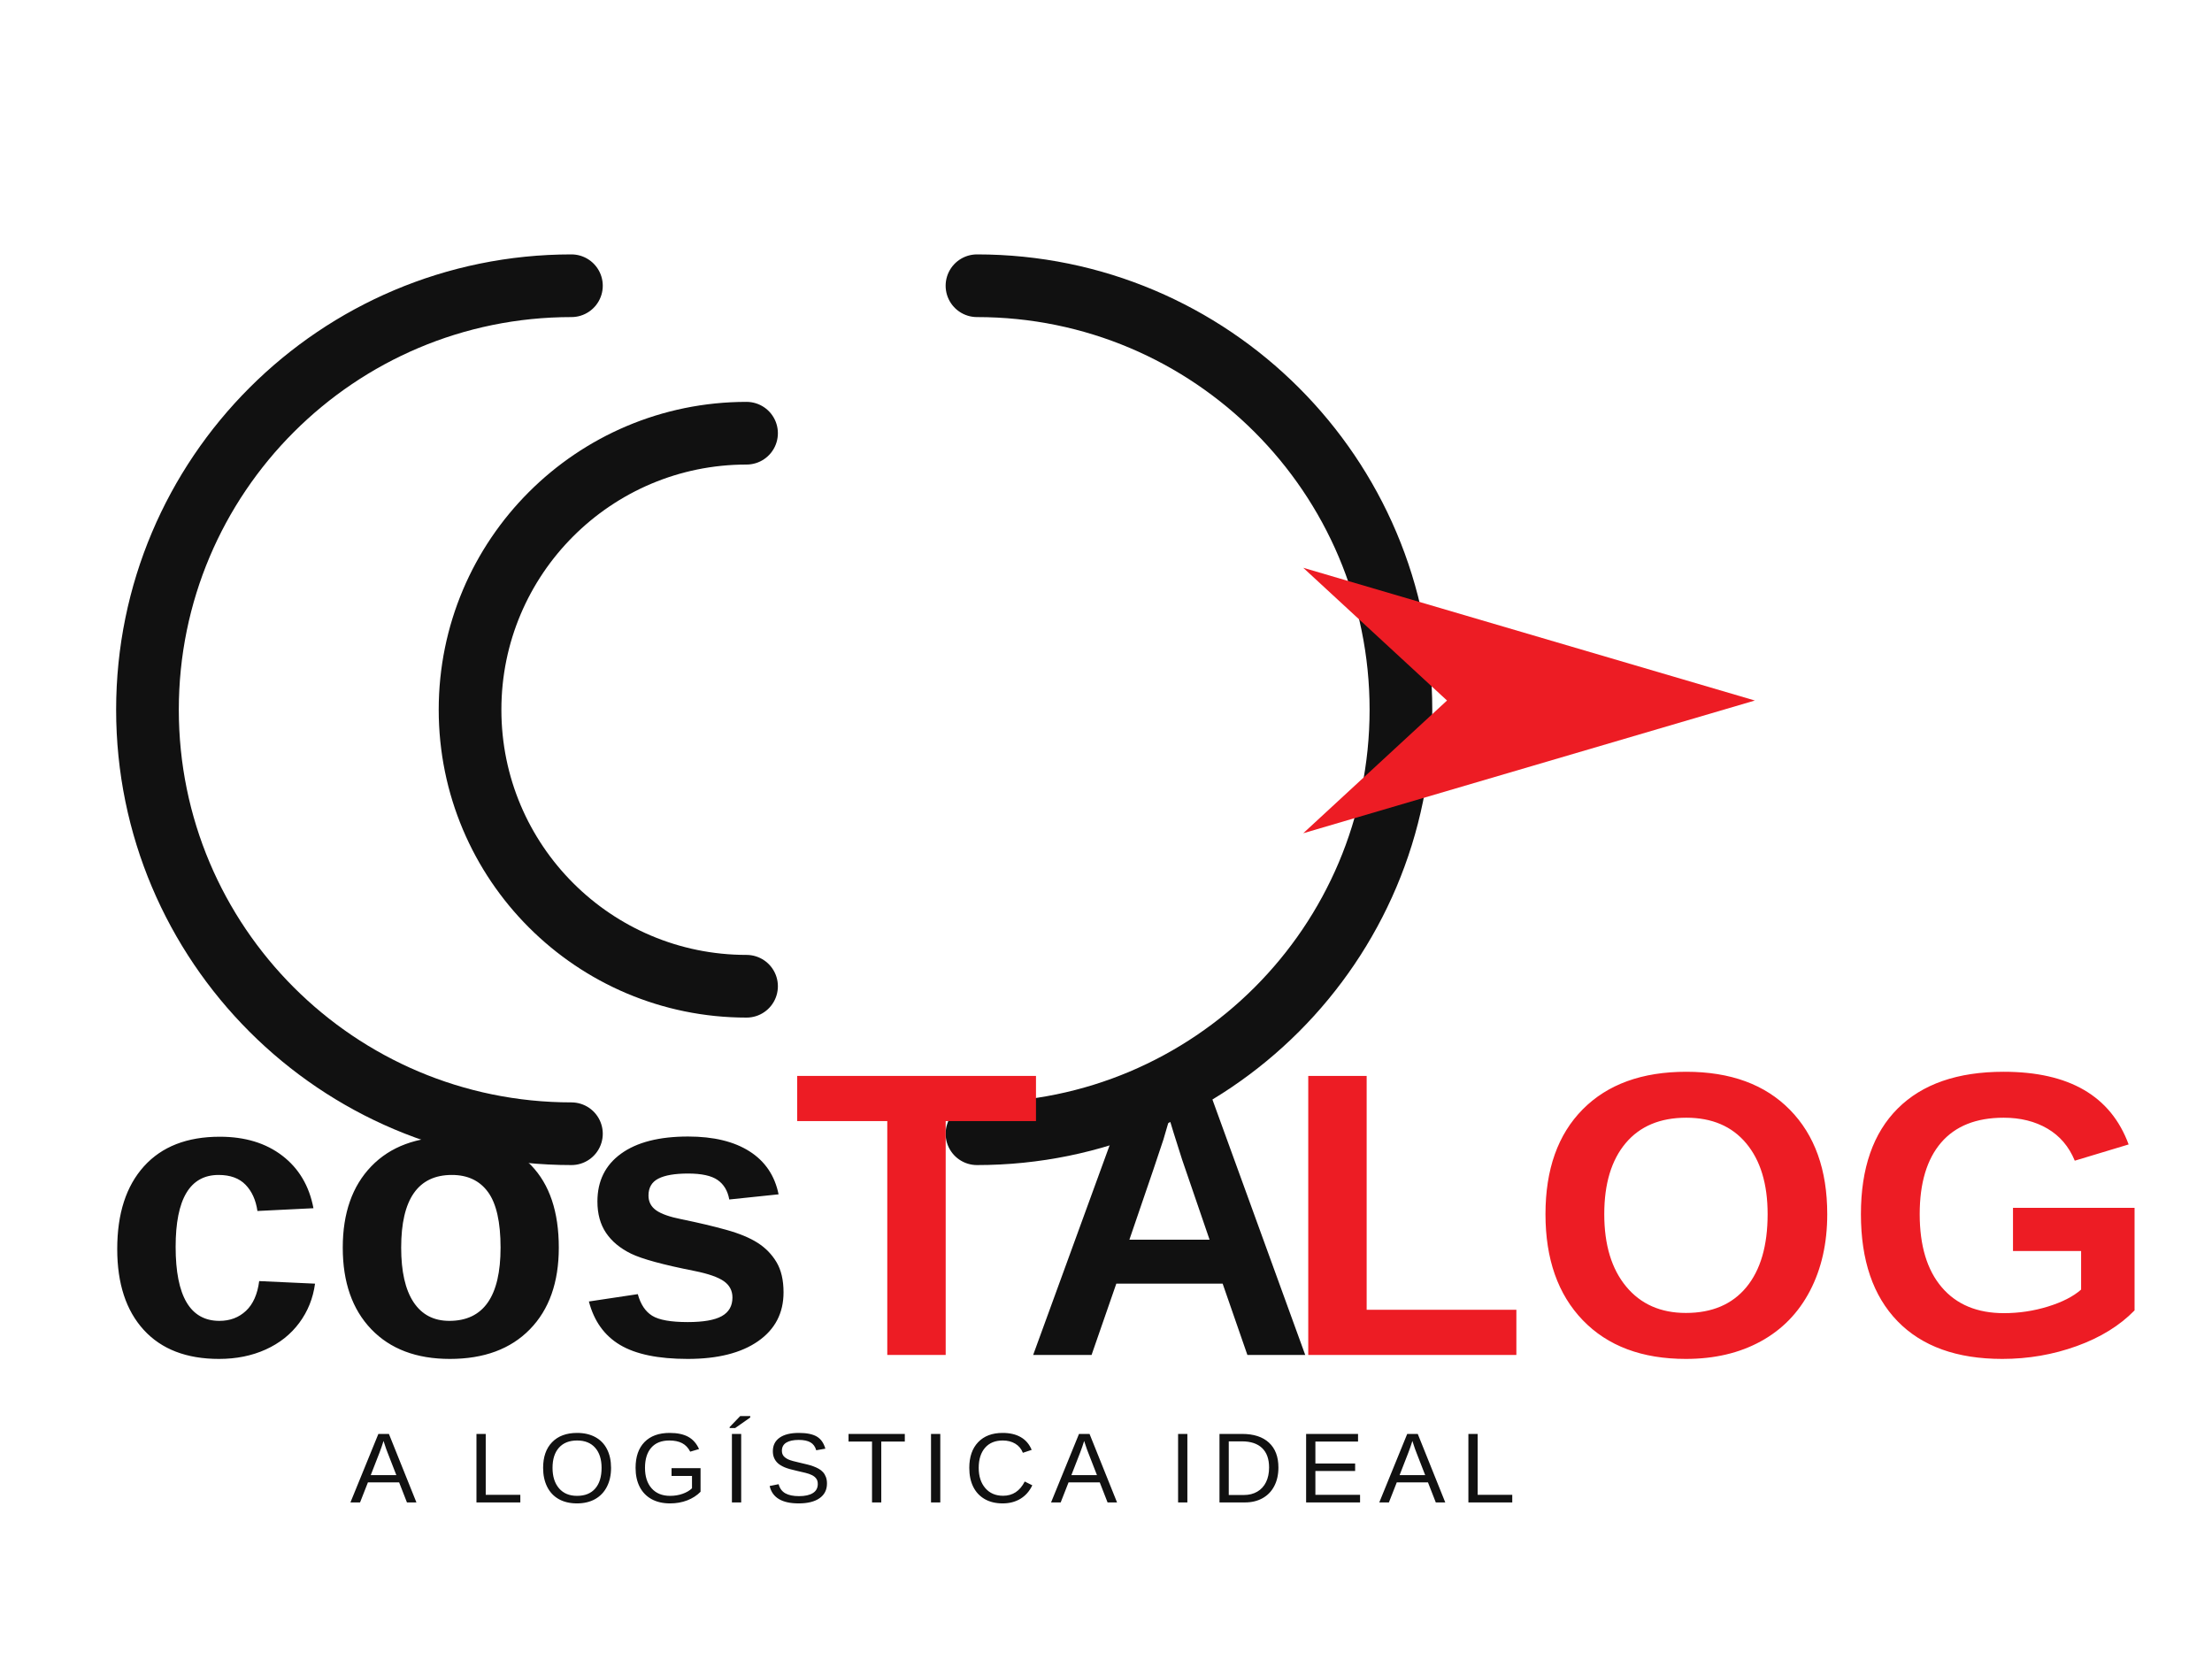
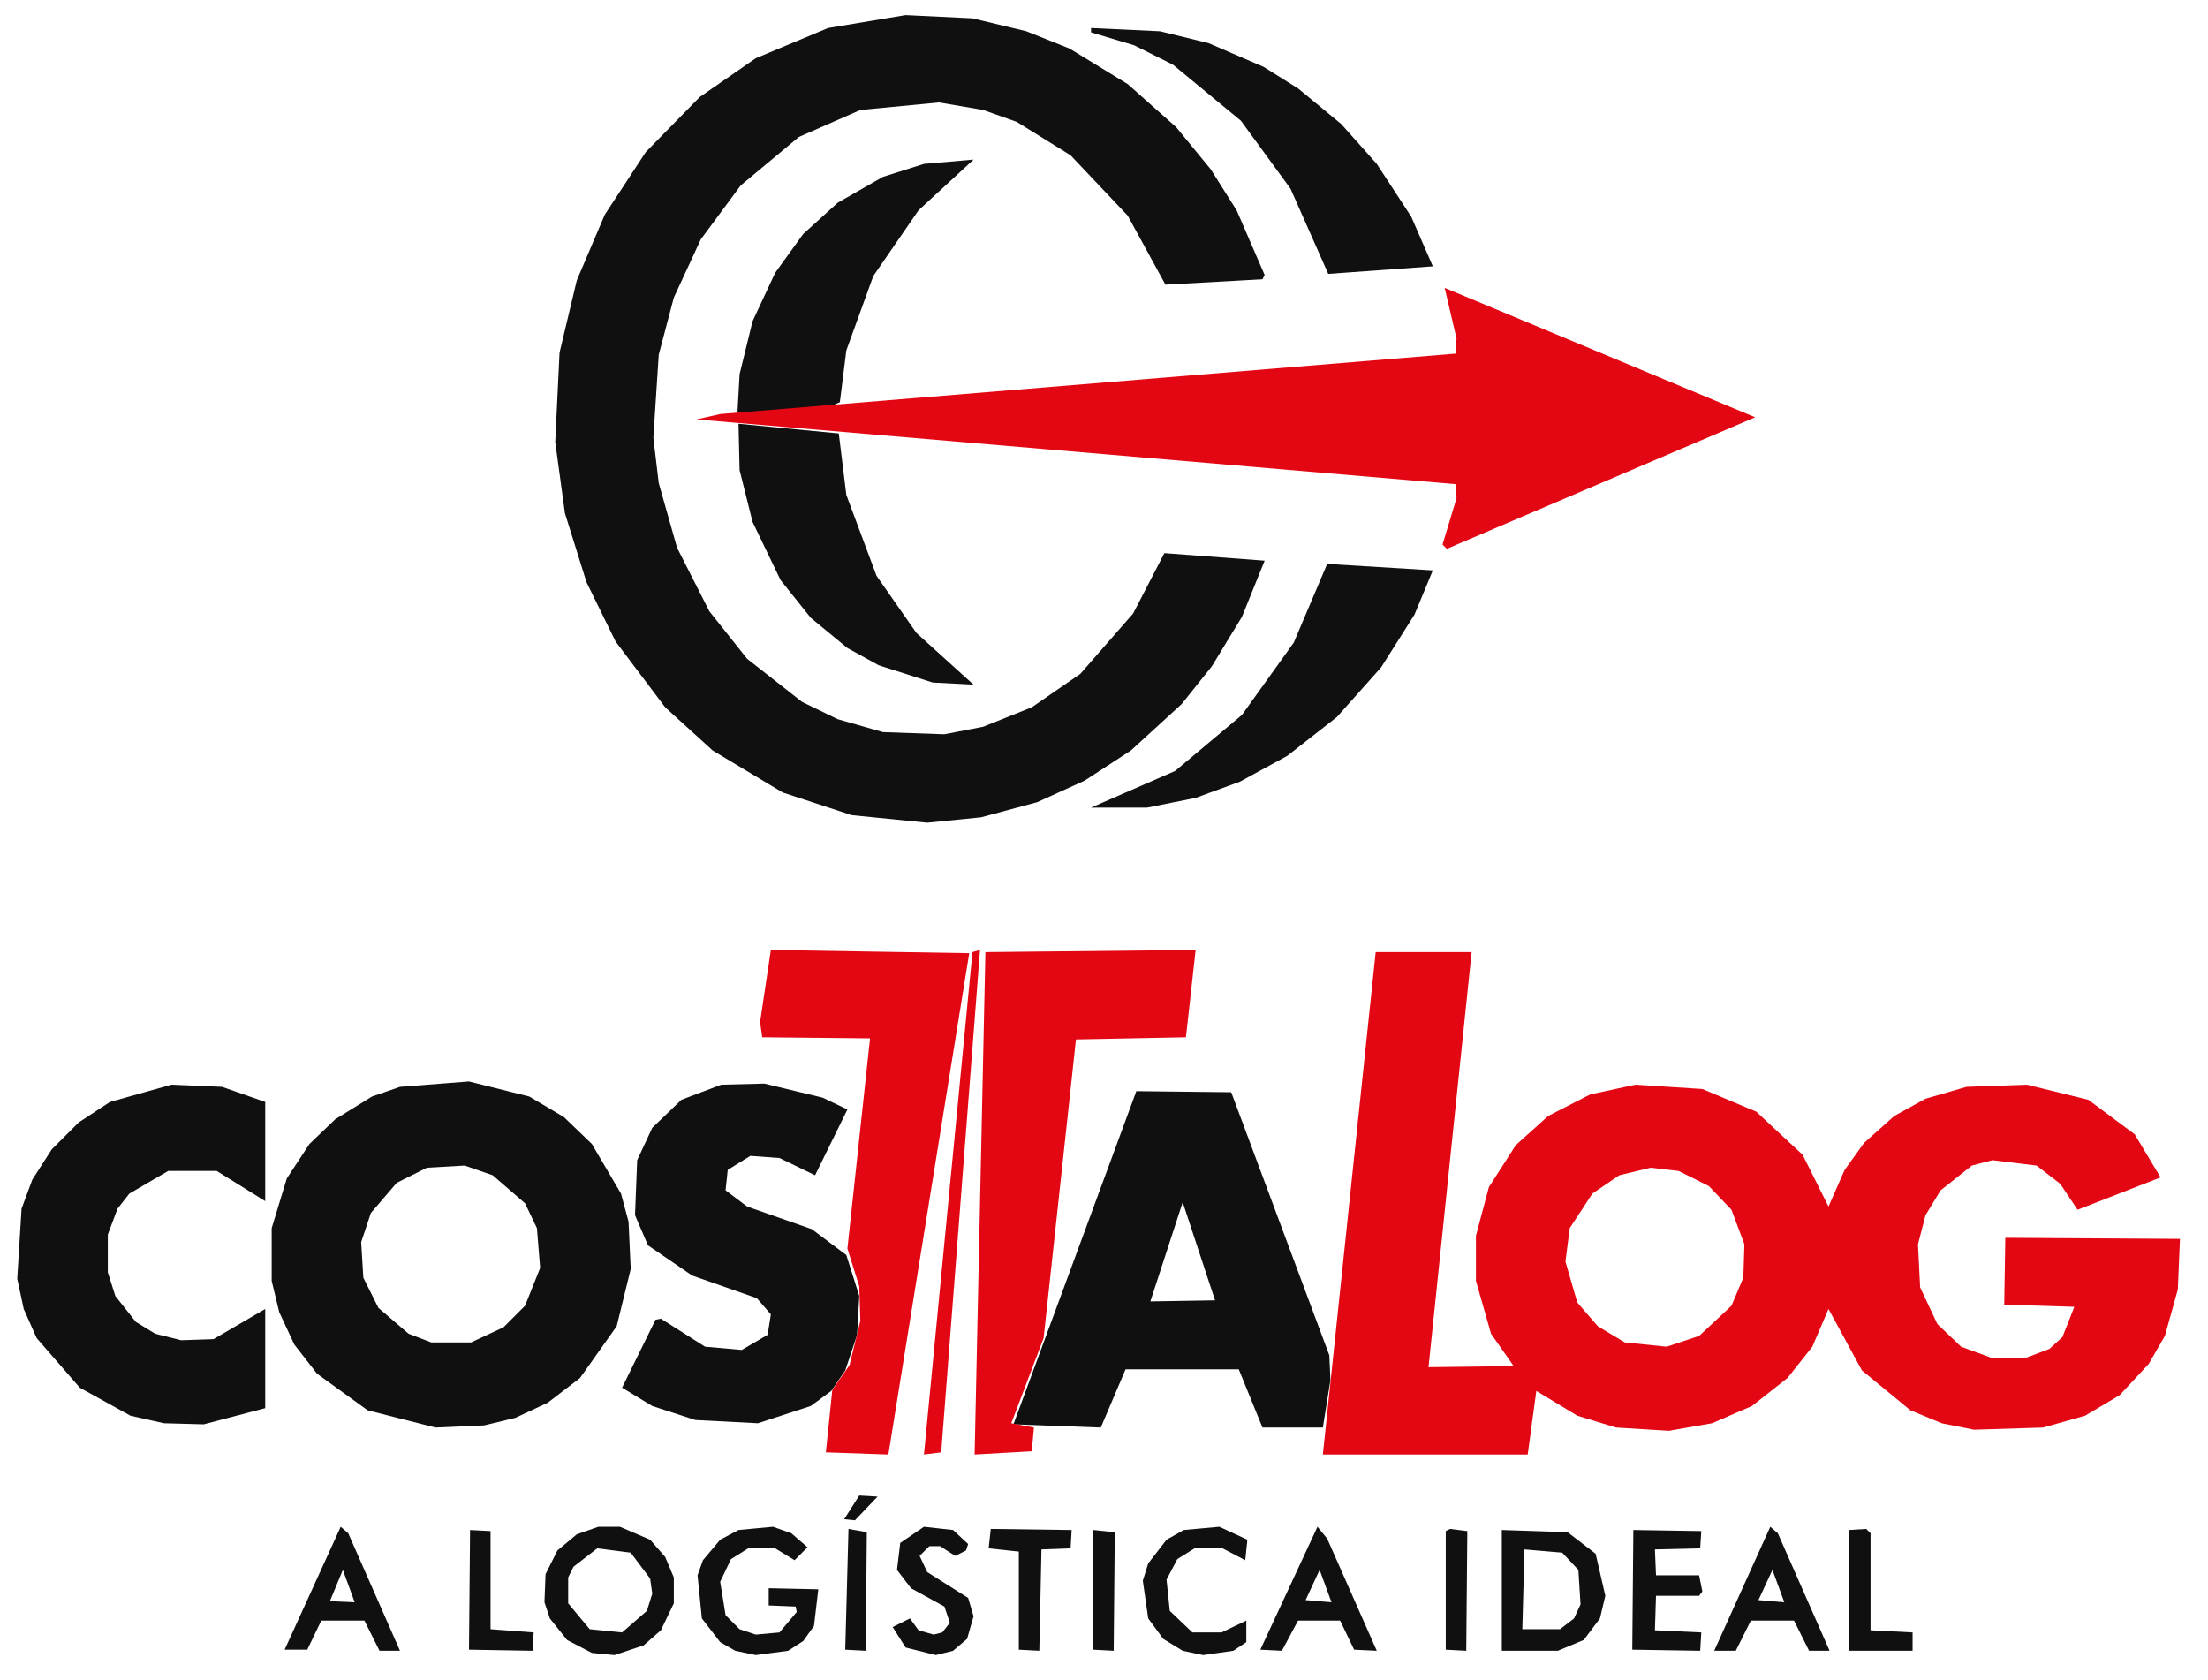
- <svg xmlns="http://www.w3.org/2000/svg" viewBox="0 0 1200 900" role="img" aria-label="Costalog">
-   <g fill="none" stroke="#111" stroke-width="34" stroke-linecap="round">
-     <path d="M310 155a230 230 0 1 0 0 460" />
-     <path d="M405 235a150 150 0 1 0 0 300" />
-     <path d="M530 155a230 230 0 0 1 0 460" />
-   </g>
-   <path d="M365 380h420l-78-72 245 72-245 72 78-72H365z" fill="#ed1c24" />
-   <g font-family="Arial,Helvetica,sans-serif" font-weight="900">
-     <text x="55" y="735" font-size="220" fill="#111">cos</text>
-     <text x="430" y="735" font-size="220" fill="#ed1c24">T</text>
-     <text x="555" y="735" font-size="220" fill="#111">A</text>
-     <text x="695" y="735" font-size="220" fill="#ed1c24">LOG</text>
-     <text x="190" y="815" font-size="54" font-weight="400" fill="#111" letter-spacing="8">A LOGÍSTICA IDEAL</text>
-   </g>
+ <svg xmlns="http://www.w3.org/2000/svg" viewBox="0 0 2048 1558" preserveAspectRatio="xMidYMid meet">
+   <path fill="#101010" fill-rule="evenodd" d="M 1715,1419 L 1715,1531 L 1774,1531 L 1774,1514 L 1735,1512 L 1735,1422 L 1731,1418 Z M 1515,1419 L 1514,1530 L 1577,1531 L 1578,1514 L 1535,1512 L 1536,1480 L 1576,1480 L 1579,1476 L 1576,1461 L 1536,1461 L 1535,1437 L 1577,1436 L 1578,1420 Z M 1393,1419 L 1393,1531 L 1445,1531 L 1469,1521 L 1484,1501 L 1489,1480 L 1480,1441 L 1454,1421 Z M 1414,1437 L 1449,1440 L 1464,1456 L 1466,1488 L 1460,1501 L 1447,1511 L 1412,1511 Z M 1345,1418 L 1341,1420 L 1341,1530 L 1360,1531 L 1361,1420 Z M 1014,1419 L 1014,1530 L 1033,1531 L 1034,1421 Z M 919,1418 L 917,1436 L 945,1439 L 945,1530 L 964,1531 L 966,1437 L 993,1436 L 994,1419 Z M 787,1418 L 784,1530 L 803,1531 L 804,1421 Z M 436,1419 L 435,1530 L 494,1531 L 495,1514 L 455,1511 L 455,1420 Z M 1642,1416 L 1590,1531 L 1610,1531 L 1624,1503 L 1664,1503 L 1678,1531 L 1697,1531 L 1649,1422 Z M 1644,1456 L 1655,1486 L 1631,1484 Z M 1222,1416 L 1169,1530 L 1189,1531 L 1204,1503 L 1243,1503 L 1256,1530 L 1277,1531 L 1231,1427 Z M 1224,1456 L 1235,1486 L 1211,1484 Z M 1098,1419 L 1082,1428 L 1065,1450 L 1060,1466 L 1065,1501 L 1079,1520 L 1097,1531 L 1116,1535 L 1144,1531 L 1156,1523 L 1156,1503 L 1133,1514 L 1106,1514 L 1085,1494 L 1082,1465 L 1092,1446 L 1108,1436 L 1134,1436 L 1155,1447 L 1157,1428 L 1131,1416 Z M 857,1416 L 835,1431 L 832,1456 L 845,1473 L 876,1490 L 881,1505 L 874,1514 L 866,1516 L 852,1512 L 844,1501 L 828,1509 L 840,1528 L 868,1535 L 884,1531 L 897,1520 L 903,1499 L 898,1482 L 860,1458 L 853,1443 L 862,1434 L 872,1434 L 886,1443 L 896,1438 L 898,1432 L 884,1419 Z M 685,1419 L 668,1428 L 652,1447 L 647,1461 L 651,1501 L 668,1523 L 682,1531 L 701,1535 L 731,1531 L 745,1522 L 755,1508 L 759,1474 L 713,1473 L 713,1489 L 738,1490 L 739,1495 L 723,1514 L 701,1516 L 686,1511 L 673,1498 L 668,1467 L 678,1446 L 694,1436 L 719,1436 L 737,1447 L 749,1435 L 734,1422 L 717,1416 Z M 555,1416 L 535,1423 L 517,1438 L 506,1460 L 505,1486 L 510,1501 L 526,1521 L 549,1533 L 570,1535 L 597,1526 L 613,1512 L 625,1487 L 625,1463 L 617,1444 L 603,1428 L 575,1416 Z M 554,1436 L 585,1440 L 603,1464 L 605,1478 L 600,1494 L 577,1514 L 547,1511 L 527,1487 L 527,1463 L 532,1453 Z M 316,1416 L 264,1530 L 285,1530 L 298,1503 L 338,1503 L 352,1531 L 371,1531 L 323,1422 Z M 318,1456 L 329,1486 L 306,1485 Z M 814,1388 L 797,1387 L 783,1409 L 793,1410 Z M 1054,1012 L 940,1321 L 1021,1324 L 1044,1270 L 1149,1270 L 1171,1324 L 1227,1324 L 1234,1280 L 1233,1257 L 1142,1013 Z M 1097,1115 L 1127,1206 L 1067,1207 Z M 709,1005 L 669,1006 L 632,1020 L 605,1046 L 591,1076 L 589,1127 L 601,1155 L 642,1183 L 702,1204 L 715,1219 L 712,1238 L 688,1252 L 654,1249 L 613,1223 L 608,1224 L 577,1287 L 605,1304 L 645,1317 L 703,1320 L 752,1304 L 771,1290 L 784,1271 L 795,1238 L 797,1202 L 785,1164 L 753,1140 L 693,1119 L 673,1104 L 675,1085 L 696,1072 L 723,1074 L 756,1090 L 786,1029 L 763,1018 Z M 159,1006 L 102,1022 L 73,1041 L 48,1066 L 30,1094 L 20,1121 L 16,1186 L 22,1214 L 34,1241 L 74,1287 L 121,1313 L 152,1320 L 189,1321 L 246,1306 L 246,1214 L 198,1242 L 168,1243 L 144,1237 L 126,1226 L 107,1202 L 100,1180 L 100,1145 L 109,1121 L 120,1107 L 156,1086 L 201,1086 L 246,1114 L 246,1022 L 206,1008 Z M 371,1008 L 345,1017 L 311,1038 L 287,1061 L 266,1093 L 252,1139 L 252,1188 L 259,1217 L 273,1247 L 294,1274 L 341,1308 L 404,1324 L 449,1322 L 478,1315 L 508,1301 L 538,1278 L 572,1230 L 585,1177 L 583,1133 L 576,1107 L 549,1061 L 523,1036 L 491,1017 L 435,1003 Z M 396,1083 L 431,1081 L 457,1090 L 487,1116 L 498,1139 L 501,1176 L 487,1211 L 467,1231 L 437,1245 L 400,1245 L 379,1237 L 351,1213 L 337,1185 L 335,1152 L 344,1125 L 368,1097 Z M 1329,529 L 1231,523 L 1200,596 L 1152,663 L 1090,715 L 1012,749 L 1064,749 L 1109,740 L 1150,725 L 1194,701 L 1240,665 L 1281,619 L 1312,570 Z M 685,393 L 686,436 L 698,484 L 724,538 L 752,573 L 786,601 L 815,617 L 865,633 L 903,635 L 850,587 L 813,534 L 785,459 L 778,402 Z M 903,148 L 857,152 L 819,164 L 777,188 L 745,217 L 719,253 L 698,298 L 686,347 L 684,383 L 770,377 L 779,373 L 785,325 L 810,256 L 852,195 Z M 1012,26 L 1012,30 L 1052,42 L 1088,60 L 1151,112 L 1197,175 L 1232,254 L 1329,247 L 1309,201 L 1277,152 L 1244,115 L 1204,82 L 1172,62 L 1121,40 L 1076,29 Z M 840,14 L 768,26 L 701,54 L 649,90 L 599,141 L 561,199 L 535,260 L 519,327 L 515,410 L 524,476 L 544,540 L 571,595 L 617,656 L 661,696 L 726,735 L 790,756 L 860,763 L 910,758 L 962,744 L 1006,724 L 1049,696 L 1096,653 L 1124,618 L 1152,572 L 1173,520 L 1080,513 L 1051,569 L 1002,625 L 957,656 L 912,674 L 876,681 L 819,679 L 777,667 L 744,651 L 693,611 L 658,567 L 628,508 L 611,448 L 606,406 L 611,329 L 625,276 L 650,222 L 687,172 L 741,127 L 798,102 L 871,95 L 912,102 L 943,113 L 993,144 L 1046,200 L 1081,264 L 1171,259 L 1173,255 L 1147,195 L 1123,157 L 1091,118 L 1046,78 L 992,45 L 952,29 L 902,17 Z" />
+   <path fill="#e30613" fill-rule="evenodd" d="M 1276,883 L 1227,1349 L 1417,1349 L 1425,1290 L 1463,1313 L 1499,1324 L 1548,1327 L 1588,1320 L 1625,1304 L 1658,1278 L 1681,1249 L 1696,1214 L 1727,1271 L 1772,1308 L 1801,1320 L 1831,1326 L 1895,1324 L 1934,1313 L 1966,1294 L 1993,1265 L 2008,1239 L 2020,1196 L 2022,1149 L 1860,1148 L 1859,1210 L 1924,1212 L 1913,1240 L 1901,1251 L 1880,1259 L 1849,1260 L 1819,1249 L 1797,1228 L 1781,1194 L 1779,1154 L 1786,1127 L 1800,1104 L 1829,1081 L 1848,1076 L 1889,1081 L 1911,1098 L 1927,1122 L 2004,1092 L 1980,1052 L 1937,1020 L 1880,1006 L 1824,1008 L 1786,1019 L 1757,1035 L 1729,1060 L 1711,1085 L 1696,1119 L 1672,1071 L 1629,1031 L 1579,1010 L 1517,1006 L 1475,1015 L 1436,1035 L 1406,1062 L 1381,1101 L 1369,1146 L 1369,1188 L 1383,1237 L 1404,1267 L 1325,1268 L 1365,883 Z M 1531,1083 L 1557,1086 L 1585,1100 L 1606,1122 L 1618,1154 L 1617,1185 L 1606,1211 L 1576,1239 L 1546,1249 L 1507,1245 L 1482,1230 L 1463,1208 L 1452,1170 L 1456,1139 L 1477,1107 L 1502,1090 Z M 1109,881 L 914,883 L 904,1349 L 957,1346 L 959,1324 L 938,1320 L 968,1241 L 998,964 L 1100,962 Z M 909,881 L 902,883 L 857,1349 L 873,1347 Z M 715,881 L 705,948 L 707,962 L 807,963 L 786,1158 L 797,1193 L 798,1225 L 788,1266 L 772,1289 L 766,1347 L 824,1349 L 899,884 Z M 1628,387 L 1340,267 L 1351,314 L 1350,328 L 668,384 L 646,389 L 1350,449 L 1351,462 L 1338,505 L 1342,509 Z" />
</svg>
